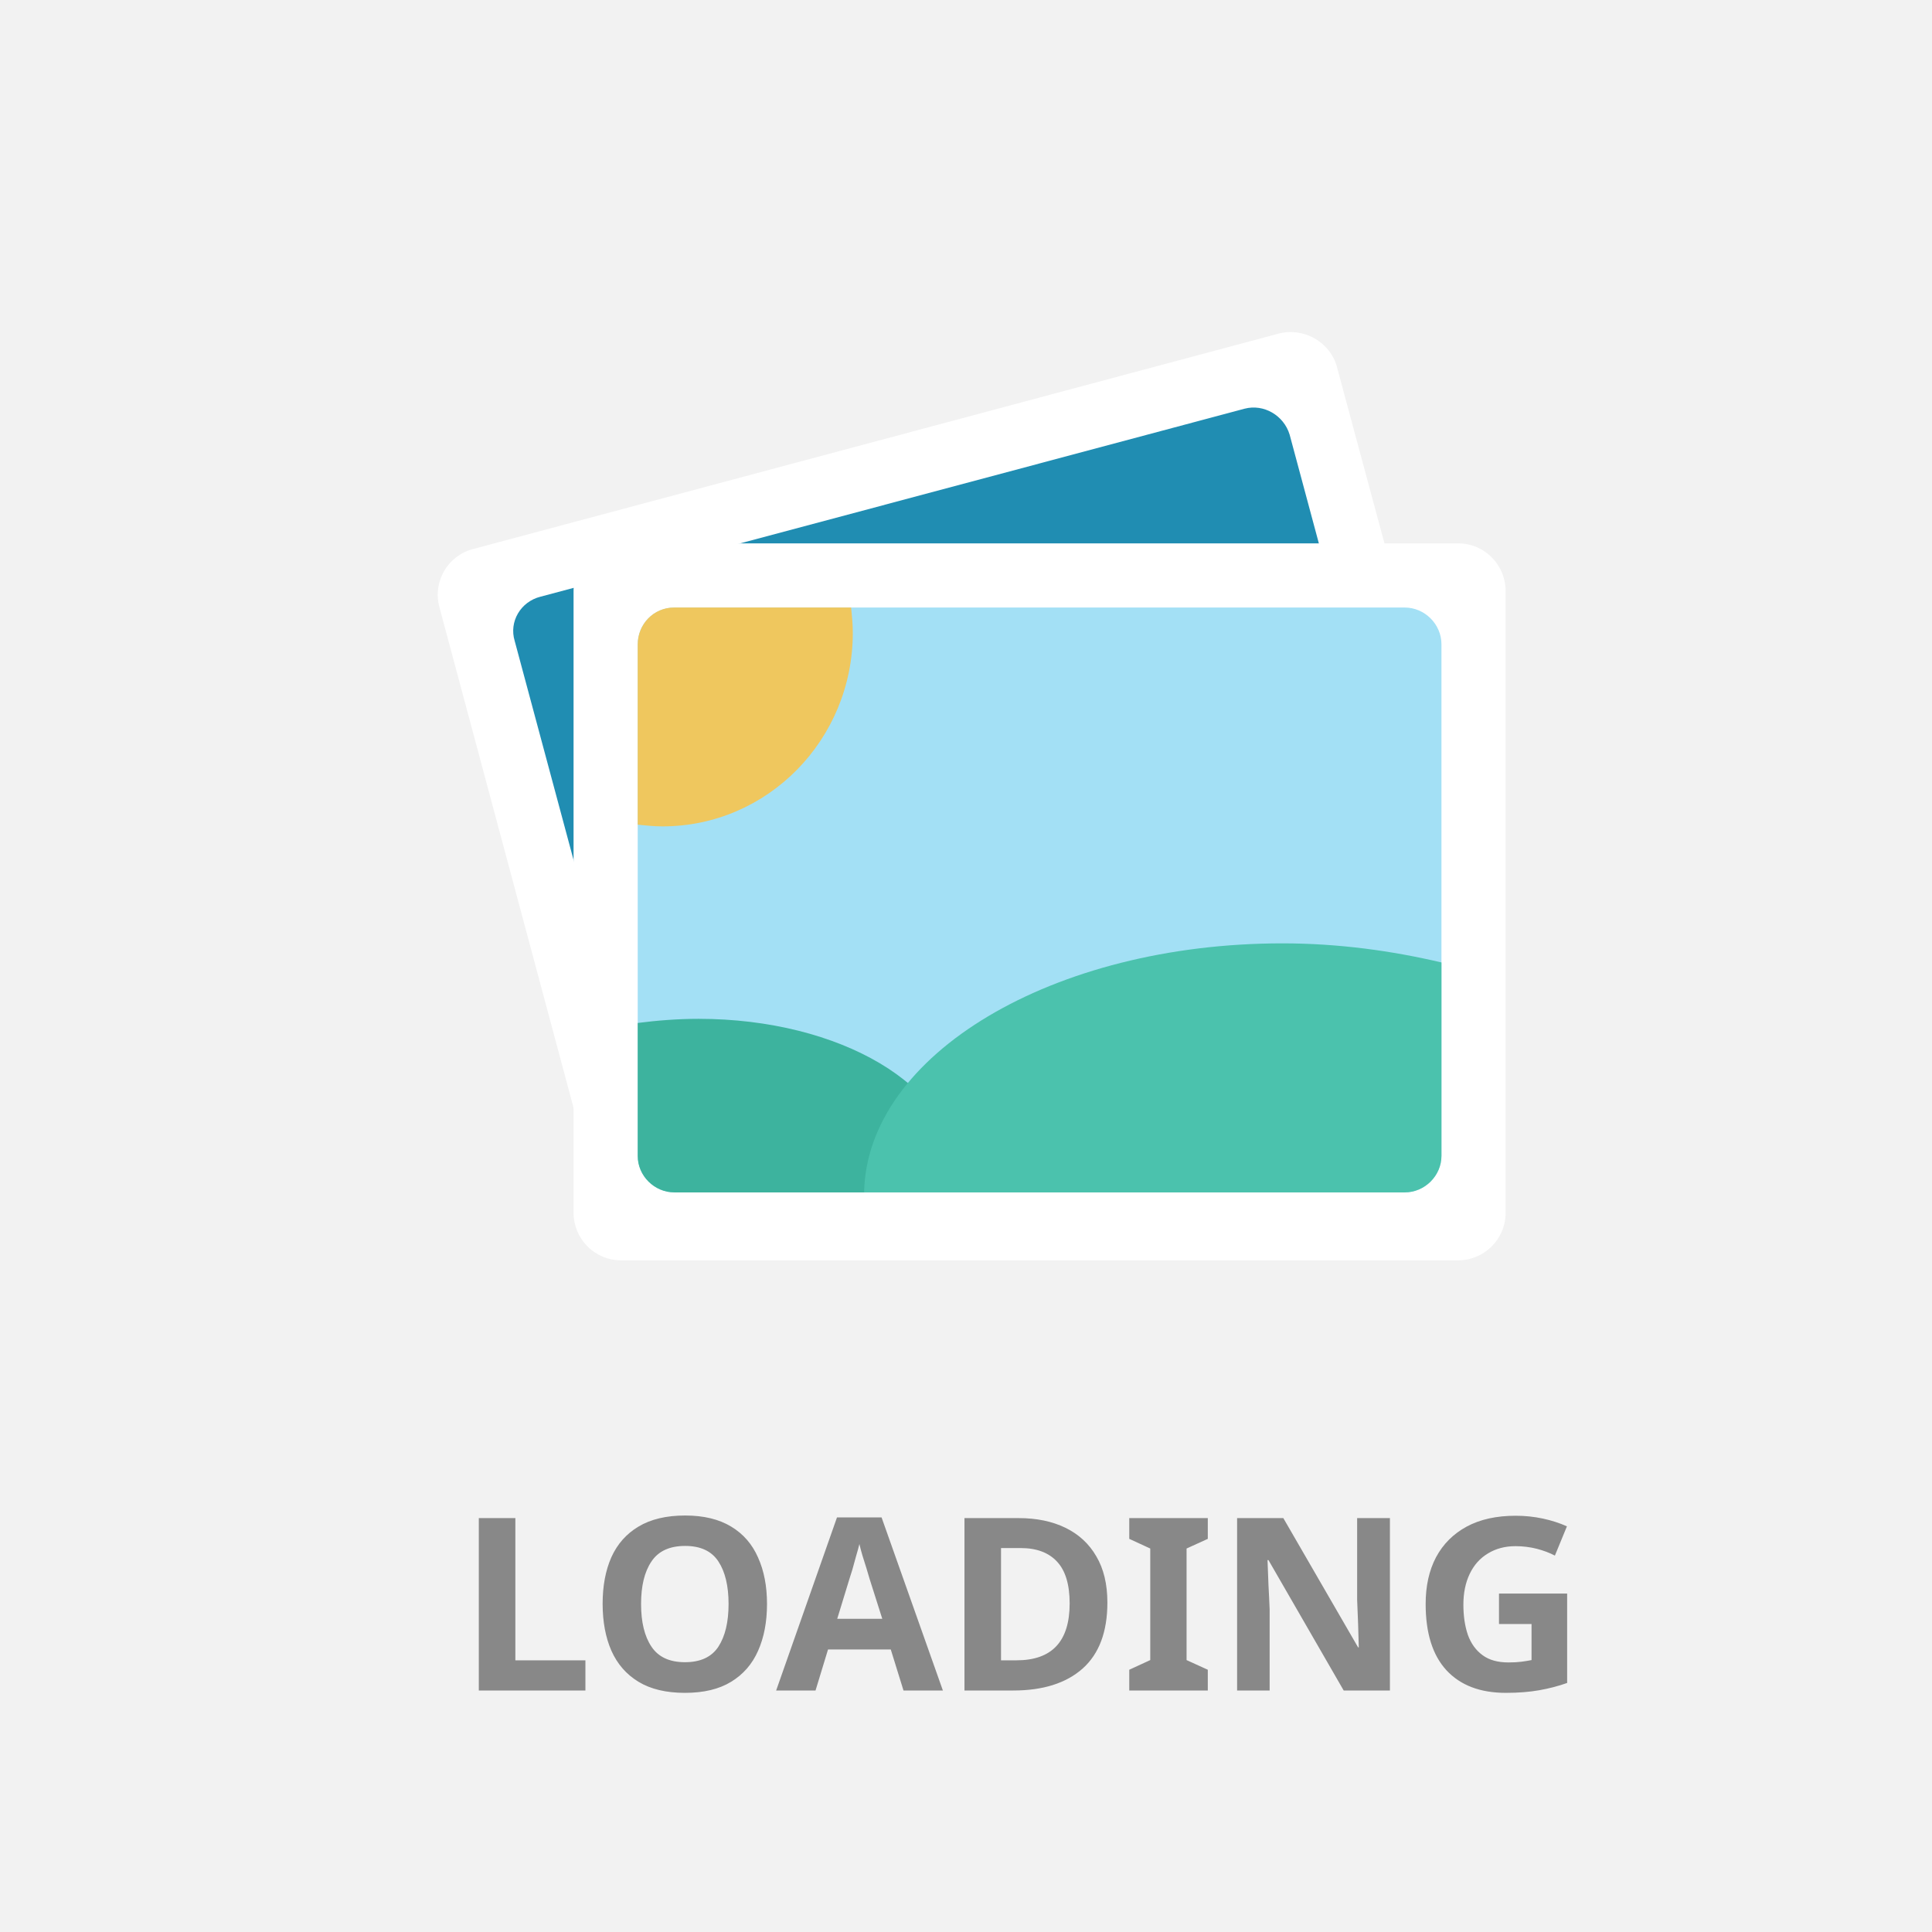
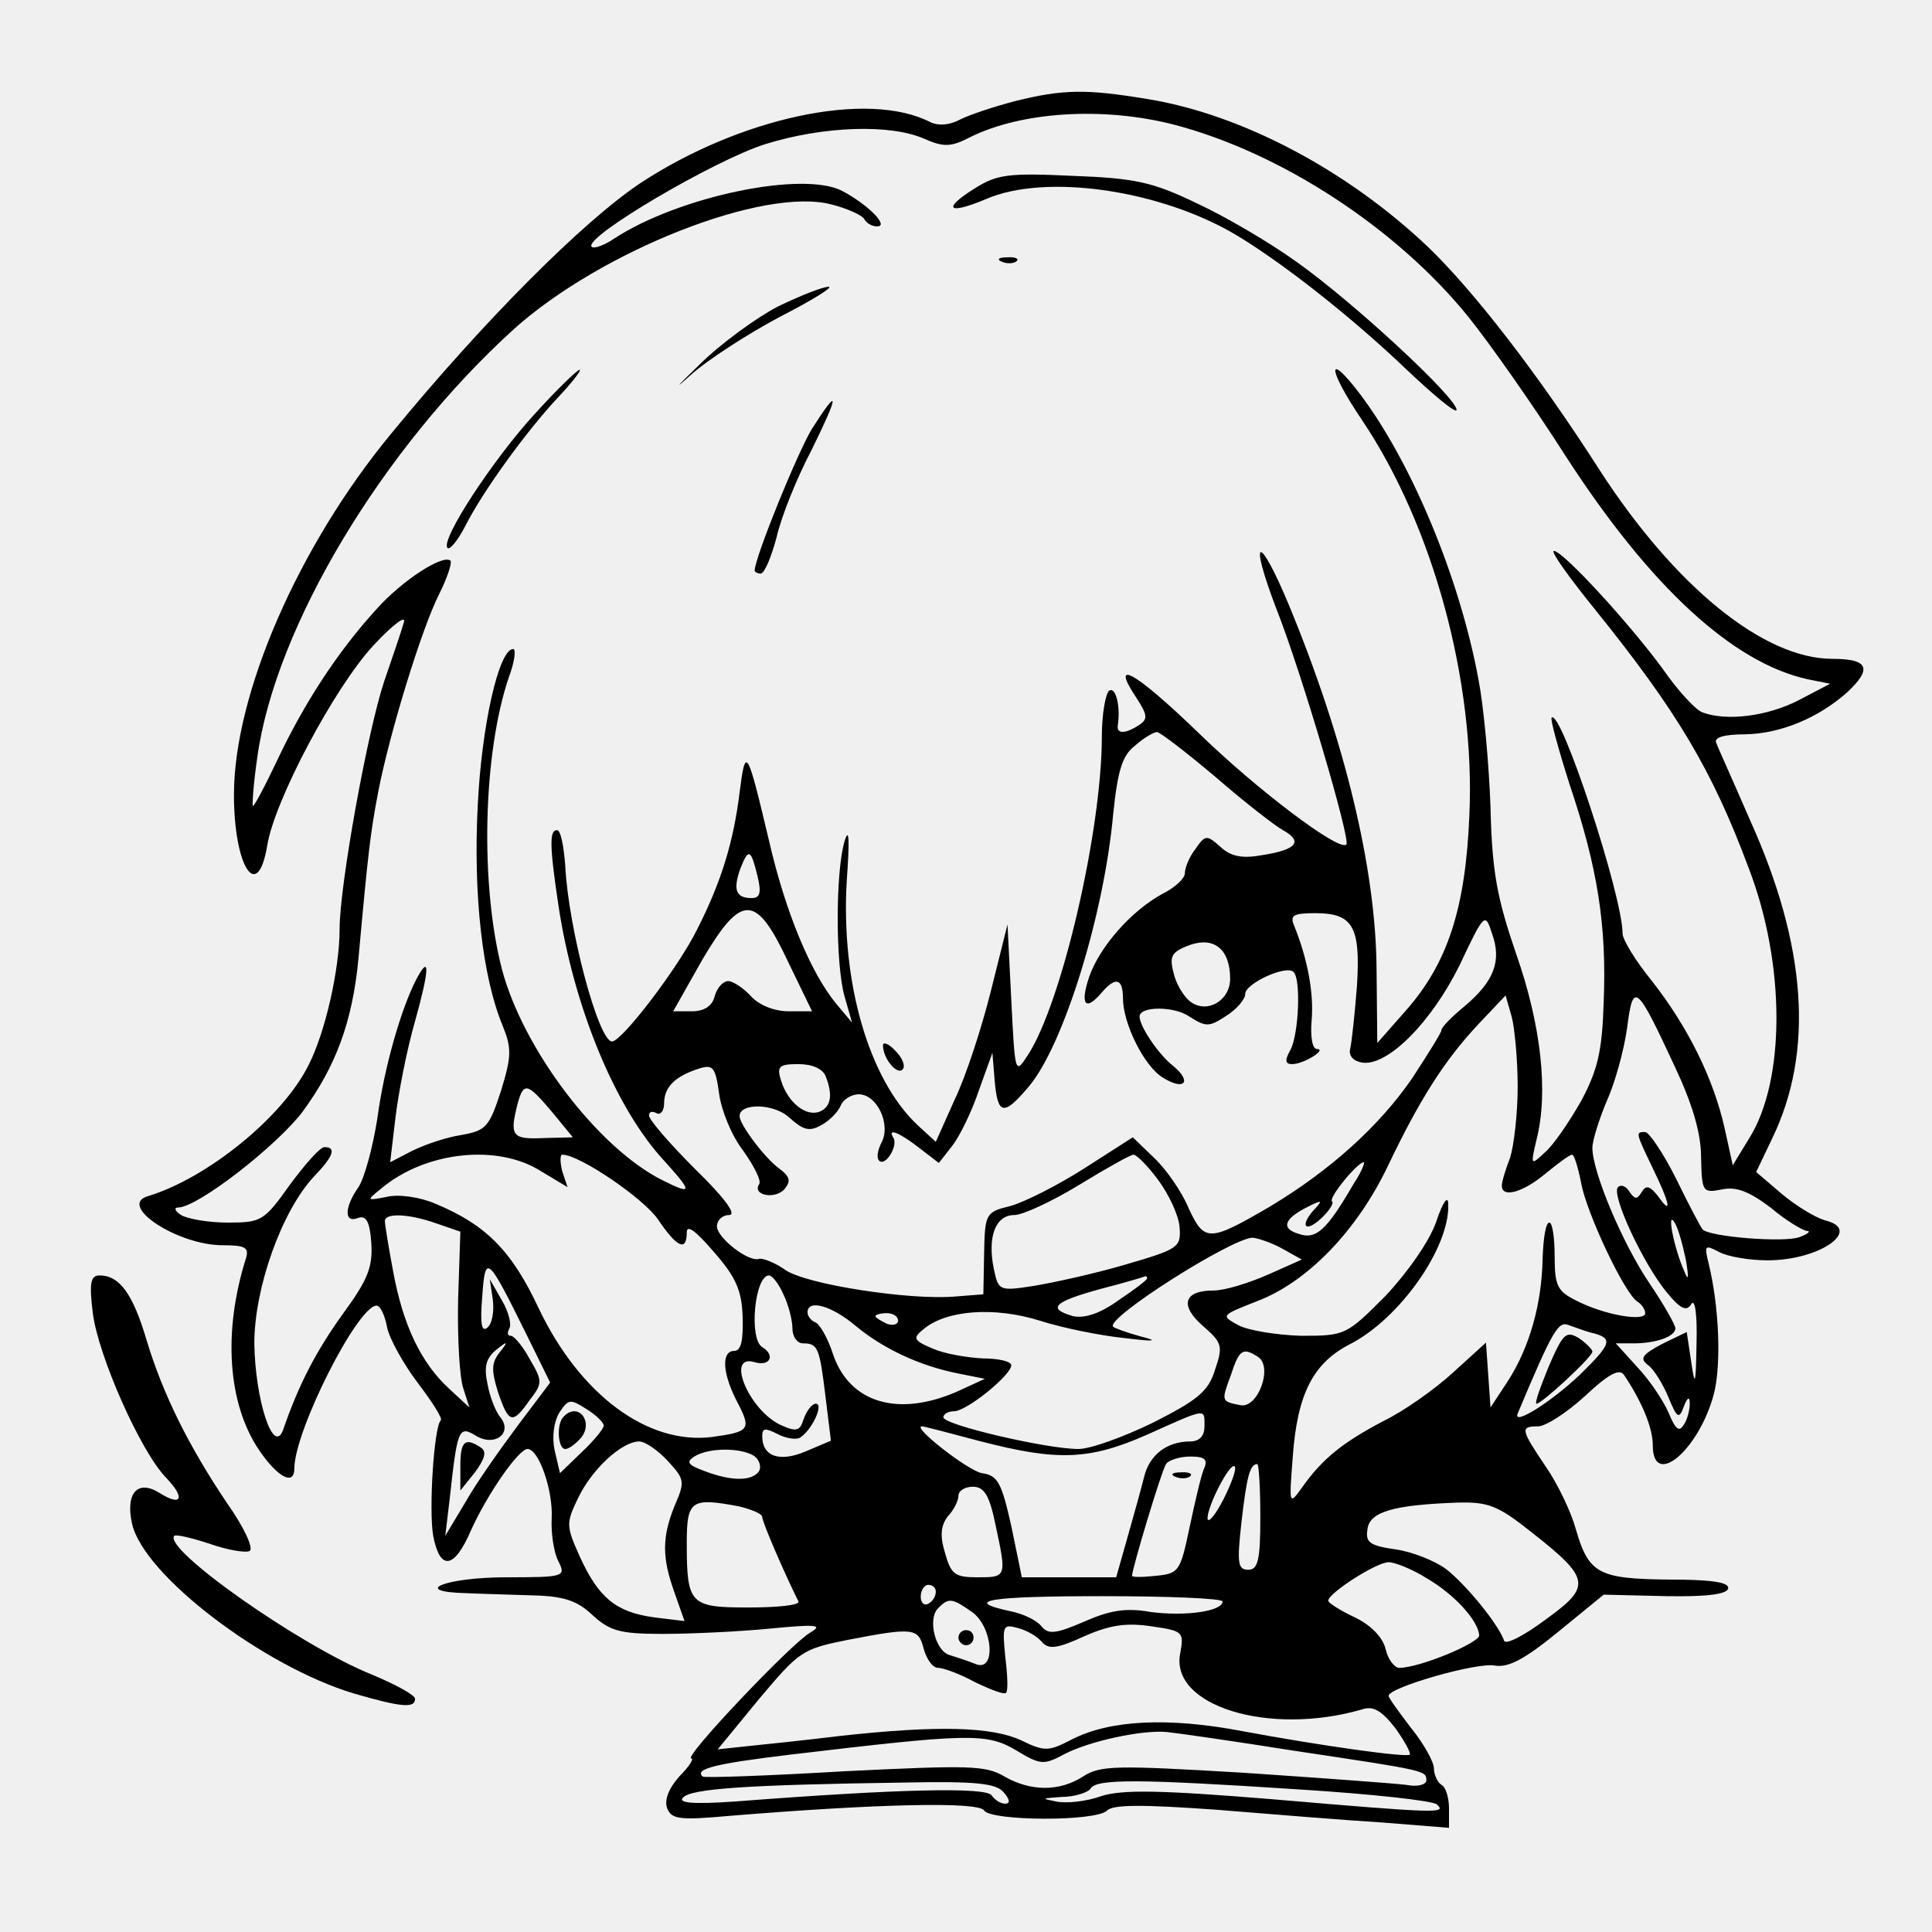
- <svg xmlns="http://www.w3.org/2000/svg" width="128px" height="128px" viewBox="0 0 128 128" version="1.1">
-   <g id="page" stroke="none" stroke-width="1" fill="none" fill-rule="evenodd">
-     <g id="d570170f4f12e1ee829ca0e85a7dffeb77343a" fill-rule="nonzero">
-       <rect id="rect" fill="#F2F2F2" x="0" y="0" width="128" height="128" />
-       <g id="pictures_1204563_easyicon.net" transform="translate(29, 22)">
-         <path d="M2.318,14.381 L55.706,0.105 C57.365,-0.338 59.136,0.658 59.578,2.319 L70.145,41.551 C70.588,43.21 69.592,44.926 67.877,45.369 L14.489,59.645 C12.83,60.088 11.059,59.092 10.617,57.431 L0.105,18.199 C-0.337,16.54 0.658,14.824 2.318,14.381 Z" id="Path" fill="#FFFFFF" />
-         <path d="M6.813,17.531 L53.457,5.077 C54.728,4.745 56.054,5.52 56.441,6.793 L65.173,39.285 C65.505,40.558 64.731,41.887 63.46,42.219 L16.816,54.673 C15.545,55.005 14.218,54.23 13.832,52.957 L5.1,20.465 C4.713,19.192 5.487,17.863 6.813,17.531 Z" id="Path" fill="#208DB2" />
-         <path d="M12.145,14 L67.605,14 C69.37,14 70.75,15.438 70.75,17.152 L70.75,58.348 C70.75,60.118 69.315,61.5 67.605,61.5 L12.145,61.5 C10.38,61.5 9,60.062 9,58.348 L9,17.152 C9,15.438 10.435,14 12.145,14 Z" id="Path" fill="#FFFFFF" />
-         <path d="M15.688,18.25 L64.062,18.25 C65.392,18.25 66.5,19.357 66.5,20.686 L66.5,54.564 C66.5,55.893 65.392,57 64.062,57 L15.688,57 C14.358,57 13.25,55.893 13.25,54.564 L13.25,20.686 C13.25,19.357 14.303,18.25 15.688,18.25 Z" id="Path" fill="#A3E0F5" />
-         <path d="M13.25,20.704 L13.25,32.638 C13.798,32.694 14.346,32.75 14.894,32.75 C21.855,32.75 27.5,27.006 27.5,19.923 C27.5,19.365 27.445,18.808 27.39,18.25 L15.662,18.25 C14.291,18.25 13.25,19.365 13.25,20.704 Z" id="Path" fill="#EFC75E" />
-         <path d="M17.284,45.5 C15.903,45.5 14.521,45.61 13.25,45.774 L13.25,54.59 C13.25,55.905 14.355,57 15.682,57 L34.084,57 C34.195,56.507 34.25,56.069 34.25,55.576 C34.25,49.99 26.679,45.5 17.284,45.5 Z" id="Path" fill="#3DB39E" />
-         <path d="M55.967,40.5 C40.778,40.5 28.416,47.87 28.25,57 L64.061,57 C65.391,57 66.5,55.9 66.5,54.58 L66.5,41.765 C63.229,40.995 59.682,40.5 55.967,40.5 Z" id="Path" fill="#4BC2AD" />
-       </g>
-     </g>
-     <text id="LOADING" font-family="Menlo-Bold, Menlo, 'Microsoft YaHei'" font-size="16" font-weight="bold" fill="#888888">
-       <tspan x="30.285" y="112">LOADING</tspan>
-     </text>
+ <svg xmlns="http://www.w3.org/2000/svg" version="1.0" width="256pt" height="256pt" viewBox="0 0 256 256" preserveAspectRatio="xMidYMid meet">
+   <g transform="translate(0,256) scale(0.1,-0.1)" fill="#000000" stroke="none">
+     <path d="M1345 2426 c-27 -7 -60 -18 -72 -24 -15 -8 -29 -9 -40 -4 -83 43 -253 6 -385 -81 -76 -51 -207 -182 -330 -332 -123 -149 -208 -345 -208 -478 0 -95 31 -144 44 -68 9 59 89 210 141 266 26 28 44 41 40 30 -3 -11 -15 -46 -26 -78 -22 -66 -59 -270 -59 -328 0 -53 -19 -137 -41 -180 -34 -69 -134 -150 -213 -174 -41 -12 39 -65 99 -65 30 0 35 -3 31 -17 -31 -98 -24 -193 17 -254 25 -37 47 -48 47 -25 0 50 84 216 109 216 5 0 11 -13 14 -29 3 -15 22 -49 41 -74 19 -25 33 -47 30 -49 -9 -9 -16 -119 -10 -153 9 -47 28 -44 50 7 21 47 63 108 75 108 15 0 34 -55 32 -92 -1 -20 3 -46 9 -57 10 -20 8 -21 -69 -21 -80 0 -128 -19 -54 -21 21 -1 61 -2 90 -3 40 -1 58 -7 78 -26 23 -21 36 -25 93 -25 37 0 101 3 142 7 62 6 71 5 54 -5 -25 -14 -170 -167 -158 -167 4 0 -3 -11 -16 -24 -14 -16 -20 -31 -16 -42 6 -15 17 -16 84 -10 196 16 329 19 336 7 9 -14 148 -15 163 0 8 8 47 8 145 1 73 -6 172 -14 221 -17 l87 -7 0 26 c0 13 -4 28 -10 31 -5 3 -10 13 -10 22 0 8 -13 32 -30 53 -16 21 -30 40 -30 43 0 11 118 45 141 40 18 -3 40 9 84 45 l60 49 83 -2 c57 -1 82 3 82 11 0 8 -26 11 -80 11 -92 1 -105 8 -122 67 -6 22 -24 60 -40 83 -33 49 -34 53 -10 53 10 0 38 18 62 40 32 30 46 37 52 28 24 -36 38 -70 38 -93 0 -58 61 -7 81 68 10 39 7 116 -7 173 -6 24 -5 25 14 15 11 -6 40 -11 64 -11 70 0 127 41 76 53 -13 4 -38 19 -57 35 l-34 29 21 44 c56 115 46 256 -29 422 -22 51 -43 97 -45 103 -3 7 11 11 39 11 47 1 97 22 135 56 33 31 28 44 -20 44 -91 0 -209 96 -309 251 -82 128 -166 236 -226 294 -107 102 -248 177 -374 197 -79 13 -110 13 -174 -3z m210 -31 c142 -37 295 -137 390 -254 29 -36 88 -120 130 -186 112 -173 221 -273 320 -295 l30 -6 -42 -22 c-41 -21 -95 -28 -127 -16 -9 3 -33 29 -53 58 -44 60 -132 156 -144 156 -5 0 20 -35 54 -77 109 -135 156 -214 204 -343 49 -127 49 -281 1 -358 l-22 -36 -11 50 c-15 66 -49 134 -96 194 -22 27 -39 55 -39 63 0 50 -82 299 -94 286 -2 -2 9 -42 24 -89 37 -110 49 -186 45 -287 -2 -66 -8 -91 -30 -132 -16 -28 -37 -59 -48 -68 -19 -18 -19 -17 -11 17 16 63 6 152 -27 246 -25 73 -32 108 -34 194 -2 58 -9 134 -16 170 -25 135 -89 288 -157 378 -45 59 -43 33 3 -35 94 -140 150 -346 142 -523 -5 -124 -29 -197 -85 -260 l-37 -42 -1 99 c-1 132 -42 302 -116 481 -40 96 -54 93 -17 -4 33 -83 99 -307 93 -313 -9 -10 -118 72 -196 148 -85 82 -118 100 -82 46 15 -23 15 -28 3 -36 -17 -11 -29 -12 -28 -1 4 24 -2 52 -11 47 -5 -3 -10 -31 -10 -61 0 -124 -53 -353 -98 -422 -17 -26 -17 -26 -22 73 l-5 100 -22 -88 c-12 -48 -33 -113 -48 -144 l-25 -56 -24 22 c-65 61 -102 190 -94 324 4 56 3 72 -3 52 -12 -41 -12 -162 0 -205 l10 -35 -21 25 c-33 40 -67 120 -89 216 -29 122 -31 127 -39 64 -8 -65 -24 -118 -56 -181 -25 -51 -100 -149 -113 -149 -18 0 -58 150 -62 233 -2 26 -6 47 -11 47 -10 0 -10 -20 2 -100 20 -133 75 -268 140 -338 38 -42 38 -46 -2 -26 -86 43 -185 174 -213 280 -29 113 -25 285 9 386 8 21 10 38 6 38 -19 0 -42 -102 -47 -208 -6 -117 6 -226 33 -291 12 -30 12 -40 -2 -86 -16 -49 -20 -53 -53 -59 -20 -3 -49 -13 -65 -21 l-29 -15 7 59 c4 33 15 90 26 128 19 68 20 90 2 56 -20 -38 -43 -117 -52 -185 -6 -38 -17 -79 -25 -91 -19 -27 -19 -48 -1 -41 11 4 16 -4 18 -33 2 -31 -4 -48 -37 -93 -36 -50 -59 -94 -80 -155 -13 -34 -37 41 -38 115 0 73 36 175 79 221 26 27 30 39 14 39 -6 0 -26 -23 -46 -50 -34 -48 -38 -50 -82 -50 -26 0 -54 5 -62 10 -8 5 -10 10 -4 10 26 0 131 82 165 127 44 60 66 119 74 203 13 144 16 167 26 220 15 78 58 218 81 263 11 22 17 41 15 44 -10 9 -64 -26 -98 -64 -52 -57 -96 -125 -131 -199 -17 -36 -32 -64 -33 -62 -1 2 1 31 6 65 24 173 166 409 340 567 116 104 332 189 421 165 20 -5 40 -14 43 -19 3 -6 11 -10 17 -10 17 0 -12 29 -46 47 -52 27 -216 -7 -302 -63 -13 -9 -27 -14 -30 -11 -12 12 163 115 230 136 77 24 166 27 211 7 25 -11 35 -11 60 2 68 34 176 41 270 17z m55 -864 c38 -33 79 -65 90 -71 27 -15 18 -26 -27 -33 -27 -5 -42 -2 -56 11 -18 16 -20 16 -33 -3 -8 -10 -14 -25 -14 -32 0 -7 -13 -19 -29 -27 -41 -22 -84 -70 -98 -111 -12 -36 -5 -46 17 -20 18 21 28 19 28 -8 0 -33 28 -90 53 -105 29 -18 39 -5 13 16 -19 15 -44 52 -44 65 0 14 46 14 66 0 22 -14 26 -14 49 1 14 9 25 22 25 29 0 14 55 39 64 29 10 -9 7 -82 -4 -103 -8 -14 -7 -19 2 -19 16 0 47 20 33 20 -6 0 -9 16 -7 38 3 36 -5 80 -23 125 -6 14 -2 17 28 17 50 0 60 -18 55 -97 -3 -38 -7 -75 -9 -83 -2 -9 4 -16 16 -18 34 -5 92 54 129 129 33 70 34 70 43 42 13 -36 3 -63 -36 -96 -17 -14 -31 -28 -31 -32 0 -3 -18 -32 -39 -64 -44 -64 -109 -122 -187 -169 -82 -48 -88 -48 -109 -3 -9 22 -30 52 -46 67 l-28 27 -64 -41 c-36 -23 -80 -45 -98 -50 -33 -8 -34 -10 -35 -63 l-1 -54 -38 -3 c-60 -5 -196 16 -224 35 -14 10 -30 16 -35 15 -14 -5 -56 28 -56 43 0 8 7 15 16 15 11 0 -6 23 -45 61 -33 33 -61 65 -61 71 0 5 4 6 10 3 5 -3 10 3 10 13 0 22 15 36 46 46 19 6 22 2 27 -34 3 -22 17 -56 32 -75 14 -20 24 -39 21 -44 -10 -15 22 -21 34 -6 8 10 7 16 -8 27 -19 14 -52 58 -52 69 0 18 46 17 66 -2 18 -16 26 -19 42 -10 11 6 22 17 26 26 3 8 14 15 24 15 24 0 43 -40 30 -64 -5 -10 -7 -20 -3 -24 8 -8 25 19 19 30 -9 14 7 8 34 -13 l26 -20 18 23 c10 13 26 46 35 73 l18 50 3 -37 c4 -46 12 -47 45 -8 46 54 100 228 112 361 6 58 12 78 29 91 11 10 25 18 29 18 4 0 39 -27 77 -59z m-606 -133 c5 -21 3 -28 -8 -28 -21 0 -25 11 -15 39 11 28 14 26 23 -11z m41 -114 l31 -64 -31 0 c-19 0 -39 8 -50 20 -10 11 -24 20 -30 20 -7 0 -15 -9 -18 -20 -3 -13 -14 -20 -30 -20 l-25 0 39 69 c52 88 71 87 114 -5z m585 -21 c0 -29 -31 -47 -53 -30 -9 7 -19 24 -22 38 -6 23 -2 28 22 37 32 11 53 -6 53 -45z m590 -118 c22 -47 34 -86 34 -118 1 -47 2 -48 28 -43 19 4 36 -3 64 -24 20 -17 42 -30 48 -31 6 0 2 -4 -9 -8 -19 -8 -120 0 -129 10 -2 2 -18 32 -35 67 -17 34 -36 62 -41 62 -13 0 -13 0 10 -48 23 -47 26 -64 7 -37 -11 14 -16 15 -22 5 -6 -10 -9 -9 -16 1 -4 7 -11 10 -15 6 -10 -9 34 -103 65 -140 18 -22 26 -25 32 -15 5 8 8 -14 7 -52 -1 -55 -2 -59 -7 -25 l-6 40 -33 -16 c-26 -14 -30 -19 -18 -28 8 -6 20 -26 27 -43 11 -27 14 -29 20 -12 5 13 8 14 8 4 0 -8 -3 -21 -8 -28 -6 -10 -11 -6 -20 16 -7 16 -25 43 -41 60 l-29 32 24 0 c29 0 55 9 55 20 0 4 -15 31 -34 59 -36 53 -76 148 -76 180 0 10 9 38 19 62 11 24 23 68 27 97 8 62 12 59 64 -53z m-209 -25 c0 -36 -5 -78 -10 -94 -6 -15 -11 -32 -11 -37 0 -17 28 -9 58 16 17 14 32 25 35 25 3 0 8 -17 12 -37 7 -40 58 -148 75 -158 5 -3 10 -10 10 -15 0 -12 -56 -2 -92 17 -24 12 -28 19 -28 58 0 25 -3 45 -7 45 -5 0 -8 -21 -9 -48 -1 -59 -17 -117 -46 -162 l-23 -35 -3 43 -3 43 -44 -40 c-24 -22 -65 -51 -92 -64 -53 -28 -80 -49 -107 -87 -18 -25 -18 -25 -13 40 6 83 27 124 76 149 66 34 132 128 130 185 0 13 -7 4 -16 -23 -9 -26 -38 -67 -67 -98 -52 -52 -53 -53 -112 -53 -32 1 -70 7 -83 14 -24 13 -23 13 25 32 66 25 132 93 173 179 42 88 75 140 120 188 l36 38 8 -28 c4 -15 8 -57 8 -93z m-917 14 c10 -25 7 -41 -8 -47 -18 -7 -42 12 -51 41 -6 19 -3 22 23 22 18 0 32 -6 36 -16z m-362 -48 l27 -33 -39 -1 c-42 -2 -45 3 -34 46 8 29 13 27 46 -12z m-15 -78 l35 -21 -7 21 c-3 12 -3 22 0 22 23 0 108 -58 127 -86 25 -37 38 -43 38 -17 0 11 12 2 36 -26 29 -33 37 -51 38 -86 1 -31 -2 -45 -11 -45 -17 0 -16 -28 2 -64 21 -40 20 -43 -31 -50 -85 -11 -175 55 -230 170 -36 77 -70 111 -137 139 -21 9 -49 13 -65 9 -26 -5 -27 -5 -7 11 58 49 154 60 212 23z m818 -12 c14 -19 27 -47 28 -62 2 -27 -1 -29 -73 -50 -41 -12 -96 -24 -121 -28 -45 -7 -46 -6 -52 22 -9 43 2 72 27 72 11 0 50 18 86 40 36 22 68 40 72 40 4 0 19 -15 33 -34z m259 -4 c-36 -62 -50 -75 -73 -67 -24 7 -20 20 12 36 18 9 20 9 10 -2 -21 -22 -15 -34 7 -14 11 10 18 21 15 23 -5 5 34 52 42 52 2 0 -3 -13 -13 -28z m-1216 -53 l32 -11 -3 -91 c-1 -51 2 -103 7 -117 l8 -25 -27 25 c-37 34 -61 84 -74 155 -6 32 -11 62 -11 67 0 11 31 10 68 -3z m1656 -49 c4 -24 3 -28 -2 -15 -14 31 -24 83 -13 65 5 -8 11 -31 15 -50z m-534 15 l25 -14 -45 -20 c-25 -11 -57 -21 -72 -21 -40 0 -45 -20 -14 -47 25 -22 27 -26 16 -58 -9 -29 -23 -40 -82 -70 -39 -19 -83 -35 -99 -35 -42 0 -179 32 -179 42 0 4 6 8 14 8 17 0 76 48 76 61 0 5 -17 9 -37 9 -21 1 -51 6 -67 13 -26 11 -27 14 -12 26 30 25 93 30 154 11 31 -10 82 -20 112 -23 40 -5 46 -4 22 2 -18 5 -35 11 -37 13 -11 11 158 118 185 118 8 -1 26 -7 40 -15z m-1002 -114 l31 -63 -43 -57 c-23 -31 -55 -76 -69 -101 l-27 -45 6 50 c10 92 12 96 34 83 25 -16 50 3 33 24 -6 7 -14 27 -17 44 -5 23 -2 34 11 45 16 13 17 12 5 -3 -11 -14 -11 -24 -2 -53 14 -41 19 -43 42 -10 17 22 17 25 0 54 -9 17 -21 31 -25 31 -5 0 -5 4 -2 10 3 5 -1 22 -10 37 l-16 28 4 -27 c2 -16 -1 -32 -7 -37 -8 -7 -10 5 -7 41 4 58 7 54 59 -51z m340 54 c7 -14 12 -35 12 -45 0 -11 6 -20 14 -20 20 0 22 -6 30 -72 l7 -57 -33 -14 c-35 -15 -58 -7 -58 20 0 11 4 11 20 3 11 -6 25 -8 30 -5 16 10 32 45 21 45 -5 0 -12 -9 -16 -20 -5 -16 -9 -18 -31 -8 -42 20 -73 95 -34 83 20 -6 28 9 10 20 -18 11 -10 95 9 95 4 0 13 -11 19 -25z m482 21 c0 -2 -17 -15 -38 -29 -25 -18 -45 -24 -60 -21 -35 10 -26 19 36 36 31 8 58 16 60 17 1 0 2 -1 2 -3z m-386 -63 c36 -30 85 -53 136 -63 l35 -7 -37 -17 c-78 -34 -142 -15 -164 49 -7 22 -18 41 -24 43 -5 2 -10 8 -10 13 0 18 32 9 64 -18z m56 7 c0 -5 -7 -7 -15 -4 -8 4 -15 8 -15 10 0 2 7 4 15 4 8 0 15 -4 15 -10z m923 -17 c24 -7 22 -14 -20 -55 -38 -36 -89 -68 -82 -51 47 112 54 123 68 117 9 -3 24 -9 34 -11z m-446 -31 c20 -13 0 -68 -23 -64 -26 5 -26 5 -13 40 11 34 16 37 36 24z m-867 -91 c0 -4 -13 -20 -29 -35 l-29 -28 -7 30 c-4 18 -1 38 6 50 12 18 14 19 36 5 13 -8 23 -18 23 -22z m796 -1 c0 -13 -7 -20 -19 -20 -31 0 -54 -18 -61 -47 -4 -16 -14 -52 -22 -80 l-15 -53 -62 0 -63 0 -14 68 c-13 58 -18 67 -39 70 -18 3 -95 63 -79 62 2 0 37 -9 78 -20 101 -26 143 -25 220 9 80 36 76 35 76 11z m-711 -46 c22 -24 23 -27 9 -59 -17 -42 -17 -69 0 -116 l13 -37 -41 5 c-50 7 -73 26 -98 81 -18 40 -18 44 -2 77 18 38 58 75 81 75 8 0 25 -12 38 -26z m114 7 c7 -5 10 -14 7 -20 -9 -14 -37 -14 -73 0 -22 8 -24 12 -13 19 19 12 61 12 79 1z m596 -18 c-4 -10 -12 -45 -19 -78 -12 -57 -14 -60 -44 -63 -18 -2 -32 -2 -32 0 0 9 39 139 45 148 3 5 18 10 32 10 20 0 24 -4 18 -17z m26 -40 c-11 -21 -20 -32 -21 -25 0 17 30 75 36 69 3 -3 -4 -22 -15 -44z m49 -23 c0 -57 -3 -70 -16 -70 -14 0 -15 9 -9 63 7 60 11 77 21 77 2 0 4 -31 4 -70z m-351 -10 c15 -70 15 -70 -24 -70 -30 0 -35 4 -43 33 -7 23 -5 36 4 48 8 8 14 21 14 27 0 7 9 12 19 12 15 0 22 -11 30 -50z m-340 24 c17 -4 31 -10 31 -14 0 -7 30 -76 48 -112 2 -5 -28 -8 -66 -8 -78 0 -82 4 -82 86 0 56 6 60 69 48z m1050 -34 c79 -62 80 -72 19 -116 -28 -21 -53 -34 -55 -28 -7 21 -50 74 -77 95 -15 11 -45 23 -67 26 -34 5 -40 9 -37 27 3 23 35 32 120 35 40 1 53 -4 97 -39z m-139 -61 c38 -22 69 -57 70 -76 0 -10 -79 -43 -106 -43 -6 0 -15 11 -18 25 -4 16 -20 32 -41 42 -19 9 -35 19 -35 22 0 10 64 51 80 51 8 0 31 -9 50 -21z m-650 -18 c0 -6 -4 -13 -10 -16 -5 -3 -10 1 -10 9 0 9 5 16 10 16 6 0 10 -4 10 -9z m380 -13 c0 -13 -49 -20 -95 -14 -34 6 -55 2 -89 -13 -37 -16 -47 -17 -56 -6 -6 8 -25 17 -41 20 -65 14 -29 20 122 20 87 0 159 -3 159 -7z m-332 -14 c28 -20 32 -80 5 -69 -10 4 -25 9 -35 12 -19 6 -29 48 -15 62 14 14 18 14 45 -5z m92 -39 c9 -11 20 -10 57 7 34 15 56 18 89 13 41 -6 43 -7 38 -35 -15 -70 117 -111 241 -75 15 5 26 -2 44 -25 12 -17 21 -33 19 -35 -5 -4 -119 12 -221 31 -99 19 -177 15 -227 -11 -31 -16 -36 -16 -67 -1 -39 18 -110 20 -238 6 -49 -6 -107 -12 -127 -14 l-37 -4 55 67 c53 63 57 66 117 78 88 17 94 16 101 -12 4 -14 12 -25 19 -25 7 0 29 -8 49 -19 21 -10 39 -17 41 -14 3 2 2 24 -1 48 -4 41 -3 43 16 38 12 -3 26 -11 32 -18z m336 -145 c173 -26 174 -26 174 -39 0 -6 -12 -9 -27 -6 -16 2 -112 9 -215 16 -169 10 -190 10 -213 -5 -31 -20 -69 -20 -104 0 -25 15 -48 15 -212 7 -101 -6 -186 -9 -188 -7 -11 10 16 17 116 29 236 28 260 29 299 6 33 -20 37 -20 65 -5 33 17 102 32 135 29 11 -1 88 -12 170 -25z m-386 -55 c8 -9 9 -15 2 -15 -6 0 -14 5 -18 11 -7 11 -119 9 -339 -8 -57 -4 -77 -2 -70 5 10 12 85 17 291 20 98 2 124 -1 134 -13z m390 4 c96 -6 179 -15 184 -20 13 -12 3 -12 -219 7 -147 12 -198 13 -226 4 -19 -7 -46 -10 -60 -7 -20 4 -19 4 8 6 17 0 35 6 38 11 8 13 61 13 275 -1z" />
+     <path d="M1291 2310 c-43 -27 -35 -35 15 -14 80 35 233 12 333 -48 63 -38 154 -110 224 -177 37 -35 67 -60 67 -54 0 16 -137 143 -212 196 -36 26 -96 61 -133 78 -58 28 -82 33 -164 36 -85 4 -100 2 -130 -17z" />
+     <path d="M1328 2213 c7 -3 16 -2 19 1 4 3 -2 6 -13 5 -11 0 -14 -3 -6 -6z" />
+     <path d="M1031 2154 c-29 -15 -77 -50 -105 -78 -29 -28 -34 -34 -12 -14 23 21 76 55 119 78 43 22 72 40 65 40 -8 0 -38 -12 -67 -26z" />
+     <path d="M709 2012 c-56 -61 -126 -168 -116 -178 3 -3 13 9 23 28 23 46 81 126 123 171 19 20 32 37 29 37 -3 0 -30 -26 -59 -58z" />
+     <path d="M1076 1992 c-19 -31 -76 -171 -76 -188 0 -2 4 -4 8 -4 5 0 14 22 21 48 6 27 27 79 46 115 37 75 38 87 1 29z" />
+     <path d="M1170 1175 c0 -18 19 -40 26 -32 4 4 0 15 -9 24 -9 10 -17 13 -17 8z" />
+     <path d="M610 618 l0 -33 20 25 c13 18 15 27 7 32 -21 14 -27 8 -27 -24z" />
+     <path d="M2052 749 c-11 -27 -19 -49 -16 -49 7 0 74 62 74 69 0 3 -8 11 -18 18 -17 10 -21 6 -40 -38z" />
+     <path d="M747 683 c-10 -9 -8 -43 2 -43 5 0 14 7 21 15 17 21 -4 48 -23 28z" />
+     <path d="M1558 603 c7 -3 16 -2 19 1 4 3 -2 6 -13 5 -11 0 -14 -3 -6 -6z" />
+     <path d="M1270 390 c0 -5 5 -10 10 -10 6 0 10 5 10 10 0 6 -4 10 -10 10 -5 0 -10 -4 -10 -10z" />
+     <path d="M123 820 c7 -56 63 -183 97 -218 26 -27 21 -39 -9 -20 -29 18 -45 -1 -36 -41 15 -68 174 -189 294 -225 62 -18 81 -20 81 -7 0 5 -26 19 -57 32 -95 38 -278 167 -262 184 3 2 24 -3 48 -11 23 -8 47 -12 52 -9 5 4 -8 32 -30 63 -51 76 -85 144 -107 217 -18 61 -36 85 -62 85 -12 0 -14 -10 -9 -50z" />
  </g>
</svg>
